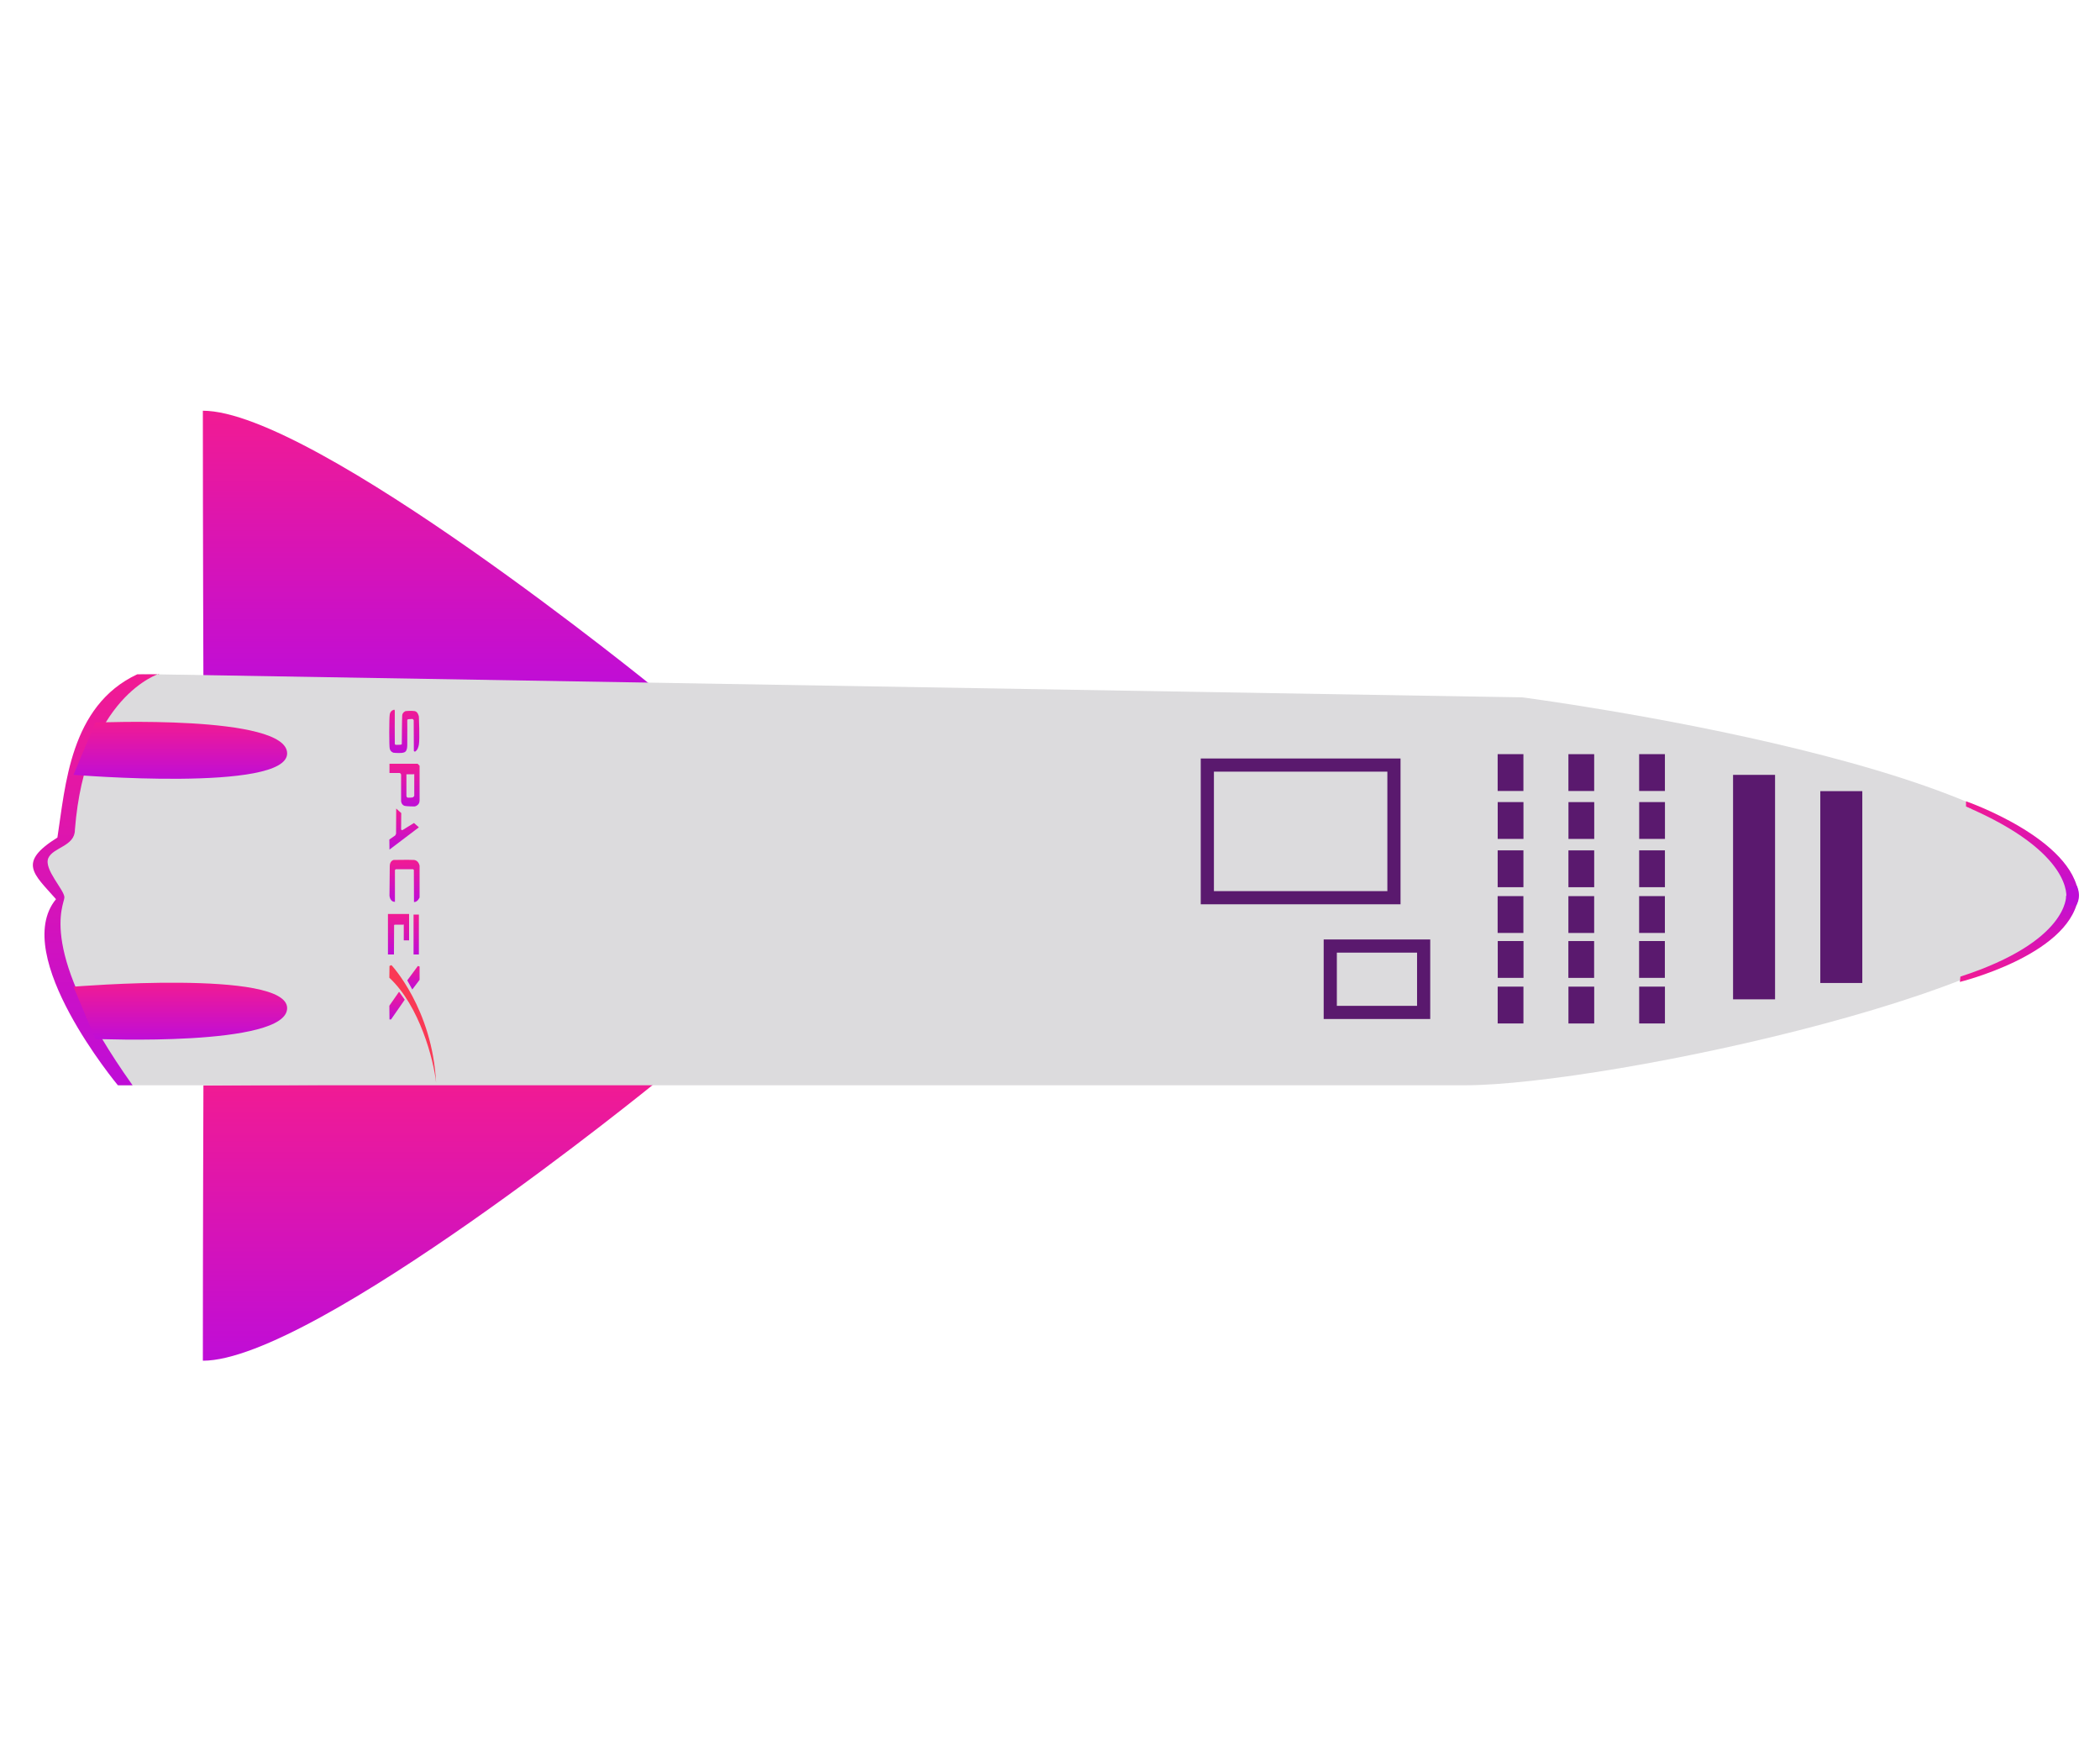
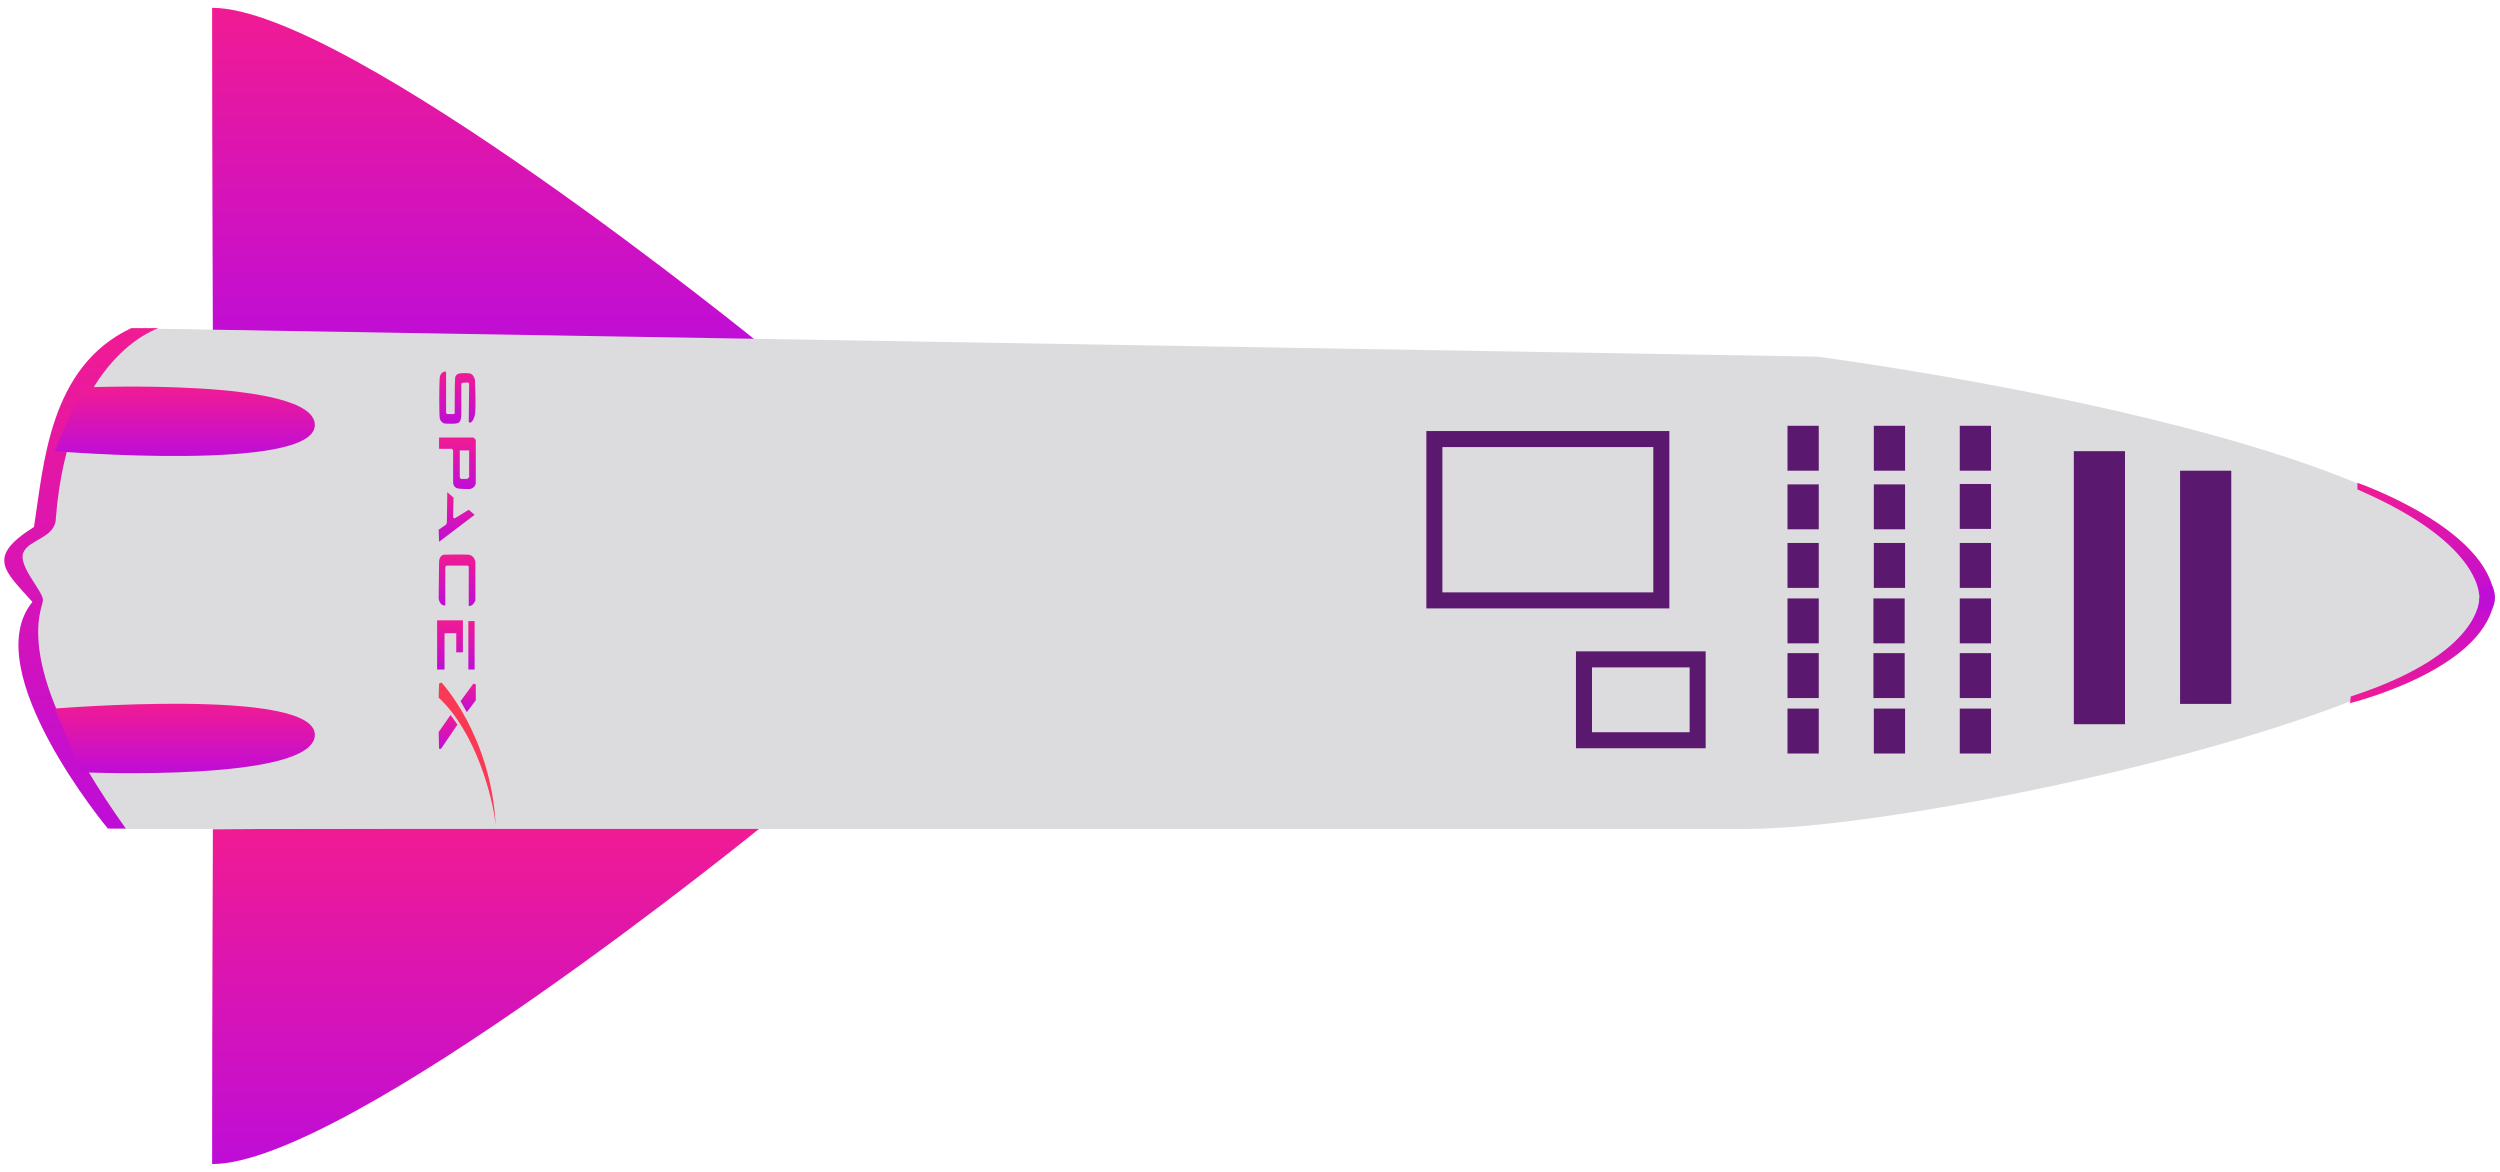
- <svg xmlns="http://www.w3.org/2000/svg" version="1.1" x="0px" y="0px" viewBox="0 0 1500 1250" style="enable-background:new 0 0 1500 1250;" xml:space="preserve">
+ <svg xmlns="http://www.w3.org/2000/svg" version="1.1" id="Calque_1" x="0px" y="0px" viewBox="0 0 640 300" style="enable-background:new 0 0 640 300;" xml:space="preserve">
  <style type="text/css">
	.st0{display:none;}
	.st1{display:inline;fill:url(#SVGID_1_);}
- 	.st2{fill:url(#SVGID_2_);}
- 	.st3{fill:url(#SVGID_3_);}
- 	.st4{fill:url(#SVGID_4_);}
- 	.st5{fill:#DCDBDD;}
- 	.st6{fill:none;stroke:#5A196E;stroke-width:9.409;stroke-miterlimit:10;}
- 	.st7{fill:url(#SVGID_5_);}
- 	.st8{fill:#5A196E;}
- 	.st9{fill:url(#SVGID_6_);}
- 	.st10{fill:url(#SVGID_7_);}
- 	.st11{fill:#BF0DD7;}
- 	.st12{fill:url(#SVGID_8_);}
- 	.st13{fill:url(#SVGID_9_);}
- 	.st14{fill:url(#SVGID_10_);}
- 	.st15{fill:url(#SVGID_11_);}
- 	.st16{fill:url(#SVGID_12_);}
- 	.st17{fill:url(#SVGID_13_);}
- 	.st18{fill:url(#SVGID_14_);}
- 	.st19{fill:url(#SVGID_15_);}
- 	.st20{fill:url(#SVGID_16_);}
- 	.st21{fill:#FA3955;}
- 	.st22{fill:url(#SVGID_17_);}
+ 	.st2{fill:none;}
+ 	.st3{fill:url(#SVGID_2_);}
+ 	.st4{fill:url(#SVGID_3_);}
+ 	.st5{fill:url(#SVGID_4_);}
+ 	.st6{fill:#DCDBDD;}
+ 	.st7{fill:none;stroke:#5A196E;stroke-width:4.103;stroke-miterlimit:10;}
+ 	.st8{fill:url(#SVGID_5_);}
+ 	.st9{fill:#5A196E;}
+ 	.st10{fill:url(#SVGID_6_);}
+ 	.st11{fill:url(#SVGID_7_);}
+ 	.st12{fill:#BF0DD7;}
+ 	.st13{fill:url(#SVGID_8_);}
+ 	.st14{fill:url(#SVGID_9_);}
+ 	.st15{fill:url(#SVGID_10_);}
+ 	.st16{fill:url(#SVGID_11_);}
+ 	.st17{fill:url(#SVGID_12_);}
+ 	.st18{fill:url(#SVGID_13_);}
+ 	.st19{fill:url(#SVGID_14_);}
+ 	.st20{fill:url(#SVGID_15_);}
+ 	.st21{fill:url(#SVGID_16_);}
+ 	.st22{fill:#FA3955;}
+ 	.st23{fill:url(#SVGID_17_);}
</style>
-   <g id="Calque_1" class="st0">
-     <linearGradient id="SVGID_1_" gradientUnits="userSpaceOnUse" x1="0" y1="625" x2="1500" y2="625">
+   <g id="Décor" class="st0">
+     <linearGradient id="SVGID_1_" gradientUnits="userSpaceOnUse" x1="-9.7" y1="152.05" x2="646.3" y2="152.05" gradientTransform="matrix(1 0 0 -1 0 302)">
      <stop offset="0" style="stop-color:#3B0063" />
      <stop offset="1" style="stop-color:#1B1464" />
    </linearGradient>
-     <rect class="st1" width="1500" height="1250" />
+     <rect x="-9.7" y="-95.7" class="st1" width="656" height="491.3" />
  </g>
-   <g id="Calque_12">
+   <g id="Calque_1_1_" class="st0">
</g>
+   <g id="fond_train">
+     <path class="st2" d="M180.6-12.3" />
+   </g>
  <g id="Calque_6">
-     <linearGradient id="SVGID_2_" gradientUnits="userSpaceOnUse" x1="894.927" y1="1080.099" x2="1093.391" y2="1080.099" gradientTransform="matrix(6.123234e-17 1 -1 6.123234e-17 1386.699 -121.7676)">
+     <linearGradient id="SVGID_2_" gradientUnits="userSpaceOnUse" x1="403.131" y1="-731.945" x2="489.702" y2="-731.945" gradientTransform="matrix(6.123234e-17 1 1 -6.123234e-17 856.6995 -191.7676)">
      <stop offset="0" style="stop-color:#F11B93" />
      <stop offset="1" style="stop-color:#BF0DD7" />
    </linearGradient>
-     <path class="st2" d="M468.2,773.2c0,0-243.9,198.5-323.3,198.5c0-85.6,0.4-196.6,0.4-196.6L468.2,773.2" />
-     <linearGradient id="SVGID_3_" gradientUnits="userSpaceOnUse" x1="415.076" y1="1080.099" x2="613.54" y2="1080.099" gradientTransform="matrix(6.123234e-17 1 -1 6.123234e-17 1386.699 -121.7676)">
+     <path class="st3" d="M195.3,211.4c0,0-106.4,86.6-141,86.6c0-37.3,0.2-85.7,0.2-85.7L195.3,211.4" />
+     <linearGradient id="SVGID_3_" gradientUnits="userSpaceOnUse" x1="193.833" y1="-731.945" x2="280.404" y2="-731.945" gradientTransform="matrix(6.123234e-17 1 1 -6.123234e-17 856.6995 -191.7676)">
      <stop offset="0" style="stop-color:#F11B93" />
      <stop offset="1" style="stop-color:#BF0DD7" />
    </linearGradient>
-     <path class="st3" d="M468.2,491.8c0,0-243.9-198.5-323.3-198.5c0,85.6,0.4,196.6,0.4,196.6L468.2,491.8" />
-     <linearGradient id="SVGID_4_" gradientUnits="userSpaceOnUse" x1="896.808" y1="910.137" x2="896.808" y2="910.137" gradientTransform="matrix(6.123234e-17 1 -1 6.123234e-17 1386.699 -121.7676)">
+     <path class="st4" d="M195.3,88.6c0,0-106.4-86.6-141-86.6c0,37.3,0.2,85.7,0.2,85.7L195.3,88.6" />
+     <linearGradient id="SVGID_4_" gradientUnits="userSpaceOnUse" x1="403.916" y1="-657.781" x2="403.916" y2="-657.781" gradientTransform="matrix(6.123234e-17 1 1 -6.123234e-17 856.6995 -191.7676)">
      <stop offset="0" style="stop-color:#3B0063" />
      <stop offset="1" style="stop-color:#1B1464" />
    </linearGradient>
-     <path class="st4" d="M476.6,775" />
-     <path class="st5" d="M103.1,481.4l984.2,16.6c0,0,394.3,51.1,397.5,143.1" />
-     <path class="st5" d="M103.7,481.7l947.6,17c0,0,436.8,77.1,433.5,140.9S1147.6,775,1046.3,775c-47.4,0-961.1,0-961.1,0   s-70.5-87.2-42.8-132.5c-15.9-14.1-25.8-28.8,1-44.3c6-29.8,5.1-68.1,28.6-94.3C95.6,477.7,103.7,481.7,103.7,481.7z" />
-     <rect x="881.6" y="527.1" transform="matrix(-1.836970e-16 1 -1 -1.836970e-16 1522.778 -335.2455)" class="st6" width="94.7" height="133.3" />
-     <rect x="959.9" y="666" transform="matrix(-1.836970e-16 1 -1 -1.836970e-16 1682.889 -284.3109)" class="st6" width="47.4" height="66.7" />
-     <linearGradient id="SVGID_5_" gradientUnits="userSpaceOnUse" x1="602.838" y1="1318.116" x2="896.808" y2="1318.116" gradientTransform="matrix(6.123234e-17 1 -1 6.123234e-17 1386.699 -121.7676)">
+     <path class="st5" d="M198.9,212.1" />
+     <path class="st6" d="M36,84.1l429.2,7.2c0,0,172,22.3,173.4,62.4" />
+     <path class="st6" d="M36.3,84.2l413.3,7.4c0,0,190.5,33.6,189.1,61.5s-147.1,59.1-191.2,59.1c-20.7,0-419.2,0-419.2,0   s-30.7-38-18.7-57.8C2.6,148.2-1.7,141.8,10,135c2.6-13,2.2-29.7,12.5-41.1C32.8,82.5,36.3,84.2,36.3,84.2z" />
+     <rect x="367.2" y="112.4" class="st7" width="58.1" height="41.3" />
+     <rect x="405.5" y="168.8" class="st7" width="29.1" height="20.7" />
+     <linearGradient id="SVGID_5_" gradientUnits="userSpaceOnUse" x1="275.738" y1="-835.726" x2="403.916" y2="-835.726" gradientTransform="matrix(6.123234e-17 1 1 -6.123234e-17 856.6995 -191.7676)">
      <stop offset="0" style="stop-color:#F11B93" />
      <stop offset="1" style="stop-color:#BF0DD7" />
    </linearGradient>
-     <path class="st7" d="M113.7,481.1c0,0-52.8,16.3-60.2,111.5c0,11.8-15.6,12.4-19,20.2c-3.4,7.9,11.5,22.7,11.5,28   c0,5.3-20.3,37.3,48.7,134.2c-10.5,0-10.5,0-10.5,0S6.9,682.2,40,642.1c-16.2-18.4-27.6-26.1,1-44c5.7-36.3,8.8-94.1,57.1-116.6   c9.5,0,15.3,0,15.3,0" />
-     <rect x="1246.7" y="618.5" transform="matrix(-1.836970e-16 1 -1 -1.836970e-16 1948.716 -681.7416)" class="st8" width="137" height="30" />
-     <rect x="1166.9" y="542.5" transform="matrix(-1.836970e-16 1 -1 -1.836970e-16 1731.718 -628.363)" class="st8" width="26.3" height="18.4" />
-     <rect x="1166.9" y="576.7" transform="matrix(-1.836970e-16 1 -1 -1.836970e-16 1765.951 -594.1306)" class="st8" width="26.3" height="18.4" />
-     <rect x="1166.9" y="611.2" transform="matrix(-1.836970e-16 1 -1 -1.836970e-16 1800.427 -559.6543)" class="st8" width="26.3" height="18.4" />
-     <rect x="1166.9" y="643.9" transform="matrix(-1.836970e-16 1 -1 -1.836970e-16 1833.103 -526.9778)" class="st8" width="26.3" height="18.4" />
-     <rect x="1166.9" y="676" transform="matrix(-1.836970e-16 1 -1 -1.836970e-16 1865.181 -494.8997)" class="st8" width="26.3" height="18.4" />
-     <rect x="1166.9" y="708.5" transform="matrix(-1.836970e-16 1 -1 -1.836970e-16 1897.736 -462.3448)" class="st8" width="26.3" height="18.4" />
-     <rect x="1116.4" y="542.5" transform="matrix(-1.836970e-16 1 -1 -1.836970e-16 1681.201 -577.8466)" class="st8" width="26.3" height="18.4" />
-     <rect x="1116.4" y="576.7" transform="matrix(-1.836970e-16 1 -1 -1.836970e-16 1715.434 -543.6141)" class="st8" width="26.3" height="18.4" />
-     <rect x="1116.4" y="611.2" transform="matrix(-1.836970e-16 1 -1 -1.836970e-16 1749.91 -509.1378)" class="st8" width="26.3" height="18.4" />
-     <rect x="1116.4" y="643.9" transform="matrix(-1.836970e-16 1 -1 -1.836970e-16 1782.587 -476.4614)" class="st8" width="26.3" height="18.4" />
-     <rect x="1116.4" y="676" transform="matrix(-1.836970e-16 1 -1 -1.836970e-16 1814.665 -444.3832)" class="st8" width="26.3" height="18.4" />
-     <rect x="1116.4" y="708.5" transform="matrix(-1.836970e-16 1 -1 -1.836970e-16 1847.22 -411.8283)" class="st8" width="26.3" height="18.4" />
-     <rect x="1065.9" y="542.5" transform="matrix(-1.836970e-16 1 -1 -1.836970e-16 1630.654 -527.3609)" class="st8" width="26.3" height="18.4" />
-     <rect x="1065.9" y="576.7" transform="matrix(-1.836970e-16 1 -1 -1.836970e-16 1664.887 -493.1284)" class="st8" width="26.3" height="18.4" />
-     <rect x="1065.9" y="611.2" transform="matrix(-1.836970e-16 1 -1 -1.836970e-16 1699.363 -458.6522)" class="st8" width="26.3" height="18.4" />
-     <rect x="1065.9" y="643.9" transform="matrix(-1.836970e-16 1 -1 -1.836970e-16 1732.04 -425.9757)" class="st8" width="26.3" height="18.4" />
-     <rect x="1065.9" y="675.9" transform="matrix(-1.836970e-16 1 -1 -1.836970e-16 1764.118 -393.8976)" class="st8" width="26.3" height="18.4" />
-     <rect x="1065.9" y="708.5" transform="matrix(-1.836970e-16 1 -1 -1.836970e-16 1796.673 -361.3427)" class="st8" width="26.3" height="18.4" />
-     <rect x="1172.7" y="618.5" transform="matrix(-1.836970e-16 1 -1 -1.836970e-16 1886.4 -619.3648)" class="st8" width="160.3" height="30" />
-     <linearGradient id="SVGID_6_" gradientUnits="userSpaceOnUse" x1="763.112" y1="-57.842" x2="693.938" y2="-57.842" gradientTransform="matrix(6.123234e-17 1 -1 6.123234e-17 1386.699 -121.7676)">
+     <path class="st8" d="M40.6,84c0,0-23,7.1-26.3,48.6c0,5.1-6.8,5.4-8.3,8.8c-1.5,3.4,5,9.9,5,12.2s-8.9,16.3,21.2,58.5   c-4.6,0-4.6,0-4.6,0s-33.7-40.5-19.3-58c-7.1-8-12-11.4,0.4-19.2c2.5-15.8,3.8-41,24.9-50.9c4.1,0,6.7,0,6.7,0" />
+     <rect x="558.1" y="120.5" class="st9" width="13.1" height="59.7" />
+     <rect x="501.7" y="109" class="st9" width="8" height="11.5" />
+     <rect x="501.7" y="123.9" class="st9" width="8" height="11.5" />
+     <rect x="501.7" y="139" class="st9" width="8" height="11.5" />
+     <rect x="501.7" y="153.2" class="st9" width="8" height="11.5" />
+     <rect x="501.7" y="167.2" class="st9" width="8" height="11.5" />
+     <rect x="501.7" y="181.4" class="st9" width="8" height="11.5" />
+     <rect x="479.7" y="109" class="st9" width="8" height="11.5" />
+     <rect x="479.7" y="124" class="st9" width="8" height="11.5" />
+     <rect x="479.7" y="139" class="st9" width="8" height="11.5" />
+     <rect x="479.6" y="153.2" class="st9" width="8" height="11.5" />
+     <rect x="479.6" y="167.2" class="st9" width="8" height="11.5" />
+     <rect x="479.7" y="181.4" class="st9" width="8" height="11.5" />
+     <rect x="457.6" y="109" class="st9" width="8" height="11.5" />
+     <rect x="457.6" y="124" class="st9" width="8" height="11.5" />
+     <rect x="457.6" y="139" class="st9" width="8" height="11.5" />
+     <rect x="457.6" y="153.2" class="st9" width="8" height="11.5" />
+     <rect x="457.6" y="167.2" class="st9" width="8" height="11.5" />
+     <rect x="457.6" y="181.4" class="st9" width="8" height="11.5" />
+     <rect x="530.9" y="115.5" class="st9" width="13.1" height="69.9" />
+     <linearGradient id="SVGID_6_" gradientUnits="userSpaceOnUse" x1="345.606" y1="-235.652" x2="315.461" y2="-235.652" gradientTransform="matrix(6.123234e-17 1 1 -6.123234e-17 856.6995 -191.7676)">
      <stop offset="0" style="stop-color:#FFFFFF" />
      <stop offset="0" style="stop-color:#BF0DD7" />
      <stop offset="1" style="stop-color:#F11B93" />
    </linearGradient>
-     <path class="st9" d="M1475.9,641.3c0,0,5.6-32.2-71.6-65.3c0-4.3,0-3.8,0-3.8s76.9,26.7,80.4,67.3   C1475.9,641.3,1475.9,641.3,1475.9,641.3z" />
-     <linearGradient id="SVGID_7_" gradientUnits="userSpaceOnUse" x1="823.02" y1="-55.341" x2="761.384" y2="-55.341" gradientTransform="matrix(6.123234e-17 1 -1 6.123234e-17 1386.699 -121.7676)">
+     <path class="st10" d="M634.7,153.8c0,0,2.4-14-31.2-28.5c0-1.9,0-1.7,0-1.7s33.5,11.6,35.1,29.4   C634.7,153.8,634.7,153.8,634.7,153.8z" />
+     <linearGradient id="SVGID_7_" gradientUnits="userSpaceOnUse" x1="371.734" y1="-236.721" x2="344.864" y2="-236.721" gradientTransform="matrix(6.123234e-17 1 1 -6.123234e-17 856.6995 -191.7676)">
      <stop offset="0" style="stop-color:#FFFFFF" />
      <stop offset="0" style="stop-color:#F11B93" />
      <stop offset="1" style="stop-color:#BF0DD7" />
    </linearGradient>
-     <path class="st10" d="M1475.8,639.6c0,0,2,32.6-75.5,57.8c-0.4,4.2-0.4,3.8-0.4,3.8s76.7-18.8,84.3-58.9   C1475.8,639.6,1475.8,639.6,1475.8,639.6z" />
-     <path class="st11" d="M1483.4,632.5c0,0,3.8,7.1-0.4,14.1c-3.8,0-7.6-0.9-7.6-0.9l2-12.1L1483.4,632.5" />
-     <linearGradient id="SVGID_8_" gradientUnits="userSpaceOnUse" x1="637.257" y1="1257.854" x2="677.963" y2="1257.854" gradientTransform="matrix(6.123234e-17 1 -1 6.123234e-17 1386.699 -121.7676)">
+     <path class="st11" d="M634.7,153.1c0,0,0.9,14.2-32.9,25.2c-0.2,1.8-0.2,1.7-0.2,1.7s33.5-8.2,36.8-25.7   C634.7,153.1,634.7,153.1,634.7,153.1z" />
+     <path class="st12" d="M638,150c0,0,1.7,3.1-0.2,6.1c-1.7,0-3.3-0.4-3.3-0.4l0.9-5.3L638,150" />
+     <linearGradient id="SVGID_8_" gradientUnits="userSpaceOnUse" x1="290.731" y1="-809.466" x2="308.484" y2="-809.466" gradientTransform="matrix(6.123234e-17 1 1 -6.123234e-17 856.6995 -191.7676)">
      <stop offset="0" style="stop-color:#F11B93" />
      <stop offset="1" style="stop-color:#BF0DD7" />
    </linearGradient>
-     <path class="st12" d="M52.5,553.3c0,0,152.6,12.6,152.6-15.3s-137-22-137-22" />
-     <linearGradient id="SVGID_9_" gradientUnits="userSpaceOnUse" x1="823.552" y1="1257.854" x2="864.258" y2="1257.854" gradientTransform="matrix(6.123234e-17 1 -1 6.123234e-17 1386.699 -121.7676)">
+     <path class="st13" d="M14,115.5c0,0,66.6,5.5,66.6-6.7s-59.7-9.6-59.7-9.6" />
+     <linearGradient id="SVGID_9_" gradientUnits="userSpaceOnUse" x1="371.975" y1="-809.466" x2="389.728" y2="-809.466" gradientTransform="matrix(6.123234e-17 1 1 -6.123234e-17 856.6995 -191.7676)">
      <stop offset="0" style="stop-color:#F11B93" />
      <stop offset="1" style="stop-color:#BF0DD7" />
    </linearGradient>
-     <path class="st13" d="M52.5,704.6c0,0,152.6-12.6,152.6,15.3s-137,22-137,22" />
-     <linearGradient id="SVGID_10_" gradientUnits="userSpaceOnUse" x1="628.447" y1="1097.829" x2="659.316" y2="1097.829" gradientTransform="matrix(6.123234e-17 1 -1 6.123234e-17 1386.699 -121.7676)">
+     <path class="st14" d="M14,181.4c0,0,66.6-5.5,66.6,6.7c0,12.2-59.7,9.6-59.7,9.6" />
+     <linearGradient id="SVGID_10_" gradientUnits="userSpaceOnUse" x1="286.893" y1="-739.7" x2="300.356" y2="-739.7" gradientTransform="matrix(6.123234e-17 1 1 -6.123234e-17 856.6995 -191.7676)">
      <stop offset="0" style="stop-color:#F11B93" />
      <stop offset="1" style="stop-color:#BF0DD7" />
    </linearGradient>
-     <path class="st14" d="M295.6,536.3c0,0,0.6,0.6,0.9,0.4c0.3-0.1,2-1,2.7-5c0.7-4,0-20,0-20s-0.6-3.5-3-3.9s-6.5,0-6.5,0   s-2.2,0.8-2.4,3c-0.2,2.1-0.3,20.5-0.3,20.5s-0.1,0.4-0.8,0.5c-0.6,0.1-3.6,0.1-3.6,0.1s-0.5-0.3-0.6-0.7c-0.1-0.3,0-23.5,0-23.5   s-0.1-0.9-0.4-0.9c-0.3,0-2.7,0.5-3.2,3.3c-0.5,2.8-0.5,23.3,0,24.6c0.5,1.3,0.6,1.9,2.5,2.8c1.9,0.3,6.1,0.3,7,0   c0.9-0.3,2.9-0.3,3-5.2c0.1-4.8,0-18.2,0-18.2l0.6-0.5l3.2-0.2l0.8,0.8L295.6,536.3z" />
-     <linearGradient id="SVGID_11_" gradientUnits="userSpaceOnUse" x1="667.233" y1="1097.743" x2="697.705" y2="1097.743" gradientTransform="matrix(6.123234e-17 1 -1 6.123234e-17 1386.699 -121.7676)">
+     <path class="st15" d="M120,108c0,0,0.3,0.3,0.4,0.2c0.1,0,0.9-0.4,1.2-2.2c0.3-1.7,0-8.7,0-8.7s-0.3-1.5-1.3-1.7s-2.8,0-2.8,0   s-1,0.3-1,1.3c-0.1,0.9-0.1,8.9-0.1,8.9s0,0.2-0.3,0.2c-0.3,0-1.6,0-1.6,0s-0.2-0.1-0.3-0.3c0-0.1,0-10.2,0-10.2s0-0.4-0.2-0.4   s-1.2,0.2-1.4,1.4c-0.2,1.2-0.2,10.2,0,10.7s0.3,0.8,1.1,1.2c0.8,0.1,2.7,0.1,3.1,0c0.4-0.1,1.3-0.1,1.3-2.3c0-2.1,0-7.9,0-7.9   l0.3-0.2l1.4-0.1l0.3,0.3L120,108z" />
+     <linearGradient id="SVGID_11_" gradientUnits="userSpaceOnUse" x1="303.809" y1="-739.62" x2="317.111" y2="-739.62" gradientTransform="matrix(6.123234e-17 1 1 -6.123234e-17 856.6995 -191.7676)">
      <stop offset="0" style="stop-color:#F11B93" />
      <stop offset="1" style="stop-color:#BF0DD7" />
    </linearGradient>
-     <path class="st15" d="M299.7,571.7c0-3.5,0-24.9,0-24.9l-1.4-1.4h-20.1l0,6.6l7.5,0l0.8,1v19.1c0,0,0.1,2.4,2.3,3.3   c1.6,0.5,7.4,0.5,7.4,0.5S299.7,575.2,299.7,571.7z M291.1,569.6c0,0-0.8-0.4-0.8-1.3s0-15.4,0-15.4l0.5,0h4.4l0.7-0.1v15.5   c0,0-0.5,1.2-1.7,1.2C293,569.7,291.1,569.6,291.1,569.6z" />
-     <linearGradient id="SVGID_12_" gradientUnits="userSpaceOnUse" x1="699.2" y1="1098.053" x2="728.42" y2="1098.053" gradientTransform="matrix(6.123234e-17 1 -1 6.123234e-17 1386.699 -121.7676)">
+     <path class="st16" d="M121.8,123.5c0-1.5,0-10.9,0-10.9l-0.6-0.6h-8.8v2.9h3.3l0.3,0.4v8.3c0,0,0,1,1,1.4c0.7,0.2,3.2,0.2,3.2,0.2   S121.8,125,121.8,123.5z M118,122.6c0,0-0.3-0.2-0.3-0.6c0-0.4,0-6.7,0-6.7h0.2h1.9l0.3,0v6.8c0,0-0.2,0.5-0.7,0.5   C118.8,122.6,118,122.6,118,122.6z" />
+     <linearGradient id="SVGID_12_" gradientUnits="userSpaceOnUse" x1="317.751" y1="-739.751" x2="330.495" y2="-739.751" gradientTransform="matrix(6.123234e-17 1 1 -6.123234e-17 856.6995 -191.7676)">
      <stop offset="0" style="stop-color:#F11B93" />
      <stop offset="1" style="stop-color:#BF0DD7" />
    </linearGradient>
-     <polygon class="st16" points="295.7,587.7 299.2,590.8 278.2,606.7 278.1,599.5 282.3,596.6 282.9,595.4 283,577.4 286.6,580.6    286.5,592.4 287.3,592.9  " />
-     <linearGradient id="SVGID_13_" gradientUnits="userSpaceOnUse" x1="774.871" y1="1089.395" x2="803.342" y2="1089.395" gradientTransform="matrix(6.123234e-17 1 -1 6.123234e-17 1386.699 -121.7676)">
+     <polygon class="st17" points="120,130.5 121.5,131.8 112.4,138.7 112.3,135.6 114.2,134.3 114.4,133.8 114.5,126 116.1,127.4    116,132.5 116.4,132.7  " />
+     <linearGradient id="SVGID_13_" gradientUnits="userSpaceOnUse" x1="350.752" y1="-735.979" x2="363.168" y2="-735.979" gradientTransform="matrix(6.123234e-17 1 1 -6.123234e-17 856.6995 -191.7676)">
      <stop offset="0" style="stop-color:#F11B93" />
      <stop offset="1" style="stop-color:#BF0DD7" />
    </linearGradient>
-     <polygon class="st17" points="295.4,681.6 295.4,653.1 299.2,653.1 299.2,681.6  " />
-     <linearGradient id="SVGID_14_" gradientUnits="userSpaceOnUse" x1="774.494" y1="1102.031" x2="803.386" y2="1102.031" gradientTransform="matrix(6.123234e-17 1 -1 6.123234e-17 1386.699 -121.7676)">
+     <polygon class="st18" points="119.9,171.4 119.9,159 121.5,159 121.5,171.4  " />
+     <linearGradient id="SVGID_14_" gradientUnits="userSpaceOnUse" x1="350.577" y1="-741.496" x2="363.182" y2="-741.496" gradientTransform="matrix(6.123234e-17 1 1 -6.123234e-17 856.6995 -191.7676)">
      <stop offset="0" style="stop-color:#F11B93" />
      <stop offset="1" style="stop-color:#BF0DD7" />
    </linearGradient>
-     <polygon class="st18" points="292.2,671.5 292.2,652.7 277.1,652.7 277.1,681.6 281.4,681.6 281.5,660.5 282.2,660.3 288.1,660.3    288.4,660.1 288.4,671.5  " />
-     <linearGradient id="SVGID_15_" gradientUnits="userSpaceOnUse" x1="811.536" y1="1091.412" x2="828.337" y2="1091.412" gradientTransform="matrix(6.123234e-17 1 -1 6.123234e-17 1386.699 -121.7676)">
+     <polygon class="st19" points="118.5,167 118.5,158.8 111.9,158.8 111.9,171.4 113.8,171.4 113.8,162.2 114.1,162.1 116.7,162.1    116.8,162 116.8,167  " />
+     <linearGradient id="SVGID_15_" gradientUnits="userSpaceOnUse" x1="366.744" y1="-736.851" x2="374.071" y2="-736.851" gradientTransform="matrix(6.123234e-17 1 1 -6.123234e-17 856.6995 -191.7676)">
      <stop offset="0" style="stop-color:#F11B93" />
      <stop offset="1" style="stop-color:#BF0DD7" />
    </linearGradient>
-     <polygon class="st19" points="298.5,689.8 299.7,690.2 299.7,699.7 294.5,706.6 290.9,700.1  " />
-     <linearGradient id="SVGID_16_" gradientUnits="userSpaceOnUse" x1="830.122" y1="1103.114" x2="849.764" y2="1103.114" gradientTransform="matrix(6.123234e-17 1 -1 6.123234e-17 1386.699 -121.7676)">
+     <polygon class="st20" points="121.2,175 121.8,175.2 121.8,179.3 119.5,182.3 117.9,179.5  " />
+     <linearGradient id="SVGID_16_" gradientUnits="userSpaceOnUse" x1="374.85" y1="-741.954" x2="383.416" y2="-741.954" gradientTransform="matrix(6.123234e-17 1 1 -6.123234e-17 856.6995 -191.7676)">
      <stop offset="0" style="stop-color:#F11B93" />
      <stop offset="1" style="stop-color:#BF0DD7" />
    </linearGradient>
-     <polygon class="st20" points="285.2,708.4 289.1,713.9 279.3,728 278.2,728 278.1,718.2 284.9,708.4  " />
-     <path class="st21" d="M278.2,689.8l1.4-0.6c0,0,29.2,31,31.9,84c-1.7-16.3-11.8-54.9-33.4-75L278.2,689.8z" />
-     <linearGradient id="SVGID_17_" gradientUnits="userSpaceOnUse" x1="735.792" y1="1097.726" x2="765.905" y2="1097.726" gradientTransform="matrix(6.123234e-17 1 -1 6.123234e-17 1386.699 -121.7676)">
+     <polygon class="st21" points="115.4,183.1 117.1,185.5 112.9,191.7 112.4,191.7 112.3,187.4 115.3,183.1  " />
+     <path class="st22" d="M112.4,175l0.6-0.3c0,0,12.7,13.5,13.9,36.6c-0.7-7.1-5.1-23.9-14.6-32.7L112.4,175z" />
+     <linearGradient id="SVGID_17_" gradientUnits="userSpaceOnUse" x1="333.704" y1="-739.62" x2="346.842" y2="-739.62" gradientTransform="matrix(6.123234e-17 1 1 -6.123234e-17 856.6995 -191.7676)">
      <stop offset="0" style="stop-color:#F11B93" />
      <stop offset="1" style="stop-color:#BF0DD7" />
    </linearGradient>
-     <path class="st22" d="M295.7,644.1c0,0,2.2,0.6,4-3.2c0-4.4,0-22.6,0-22.6s-0.6-4-4.1-4.2c-3.4-0.2-14.4,0-14.4,0s-2.8,0.5-2.8,4.4   c0,3.9-0.2,21.1-0.2,21.1s0.3,4.5,3.9,4.4c0-3,0-22.7,0-22.7l0.6-0.6h12.3l0.6,0.5L295.7,644.1z" />
-     <rect x="1386.4" y="588" transform="matrix(-0.3898 0.9209 -0.9209 -0.3898 2489.9 -469.8555)" class="st5" width="28.5" height="4" />
-     <rect x="1389.4" y="589.3" transform="matrix(-1.836970e-16 1 -1 -1.836970e-16 1994.969 -812.3784)" class="st5" width="28.5" height="4" />
+     <path class="st23" d="M120,155.1c0,0,1,0.3,1.7-1.4c0-1.9,0-9.9,0-9.9s-0.3-1.7-1.8-1.8c-1.5-0.1-6.3,0-6.3,0s-1.2,0.2-1.2,1.9   c0,1.7-0.1,9.2-0.1,9.2s0.1,2,1.7,1.9c0-1.3,0-9.9,0-9.9l0.3-0.3h5.4l0.3,0.2L120,155.1z" />
+     <rect x="595.7" y="130.6" transform="matrix(0.3898 -0.9209 0.9209 0.3898 246.2047 634.5139)" class="st6" width="12.4" height="1.7" />
+     <rect x="602.4" y="125.8" class="st6" width="1.7" height="12.4" />
  </g>
</svg>
